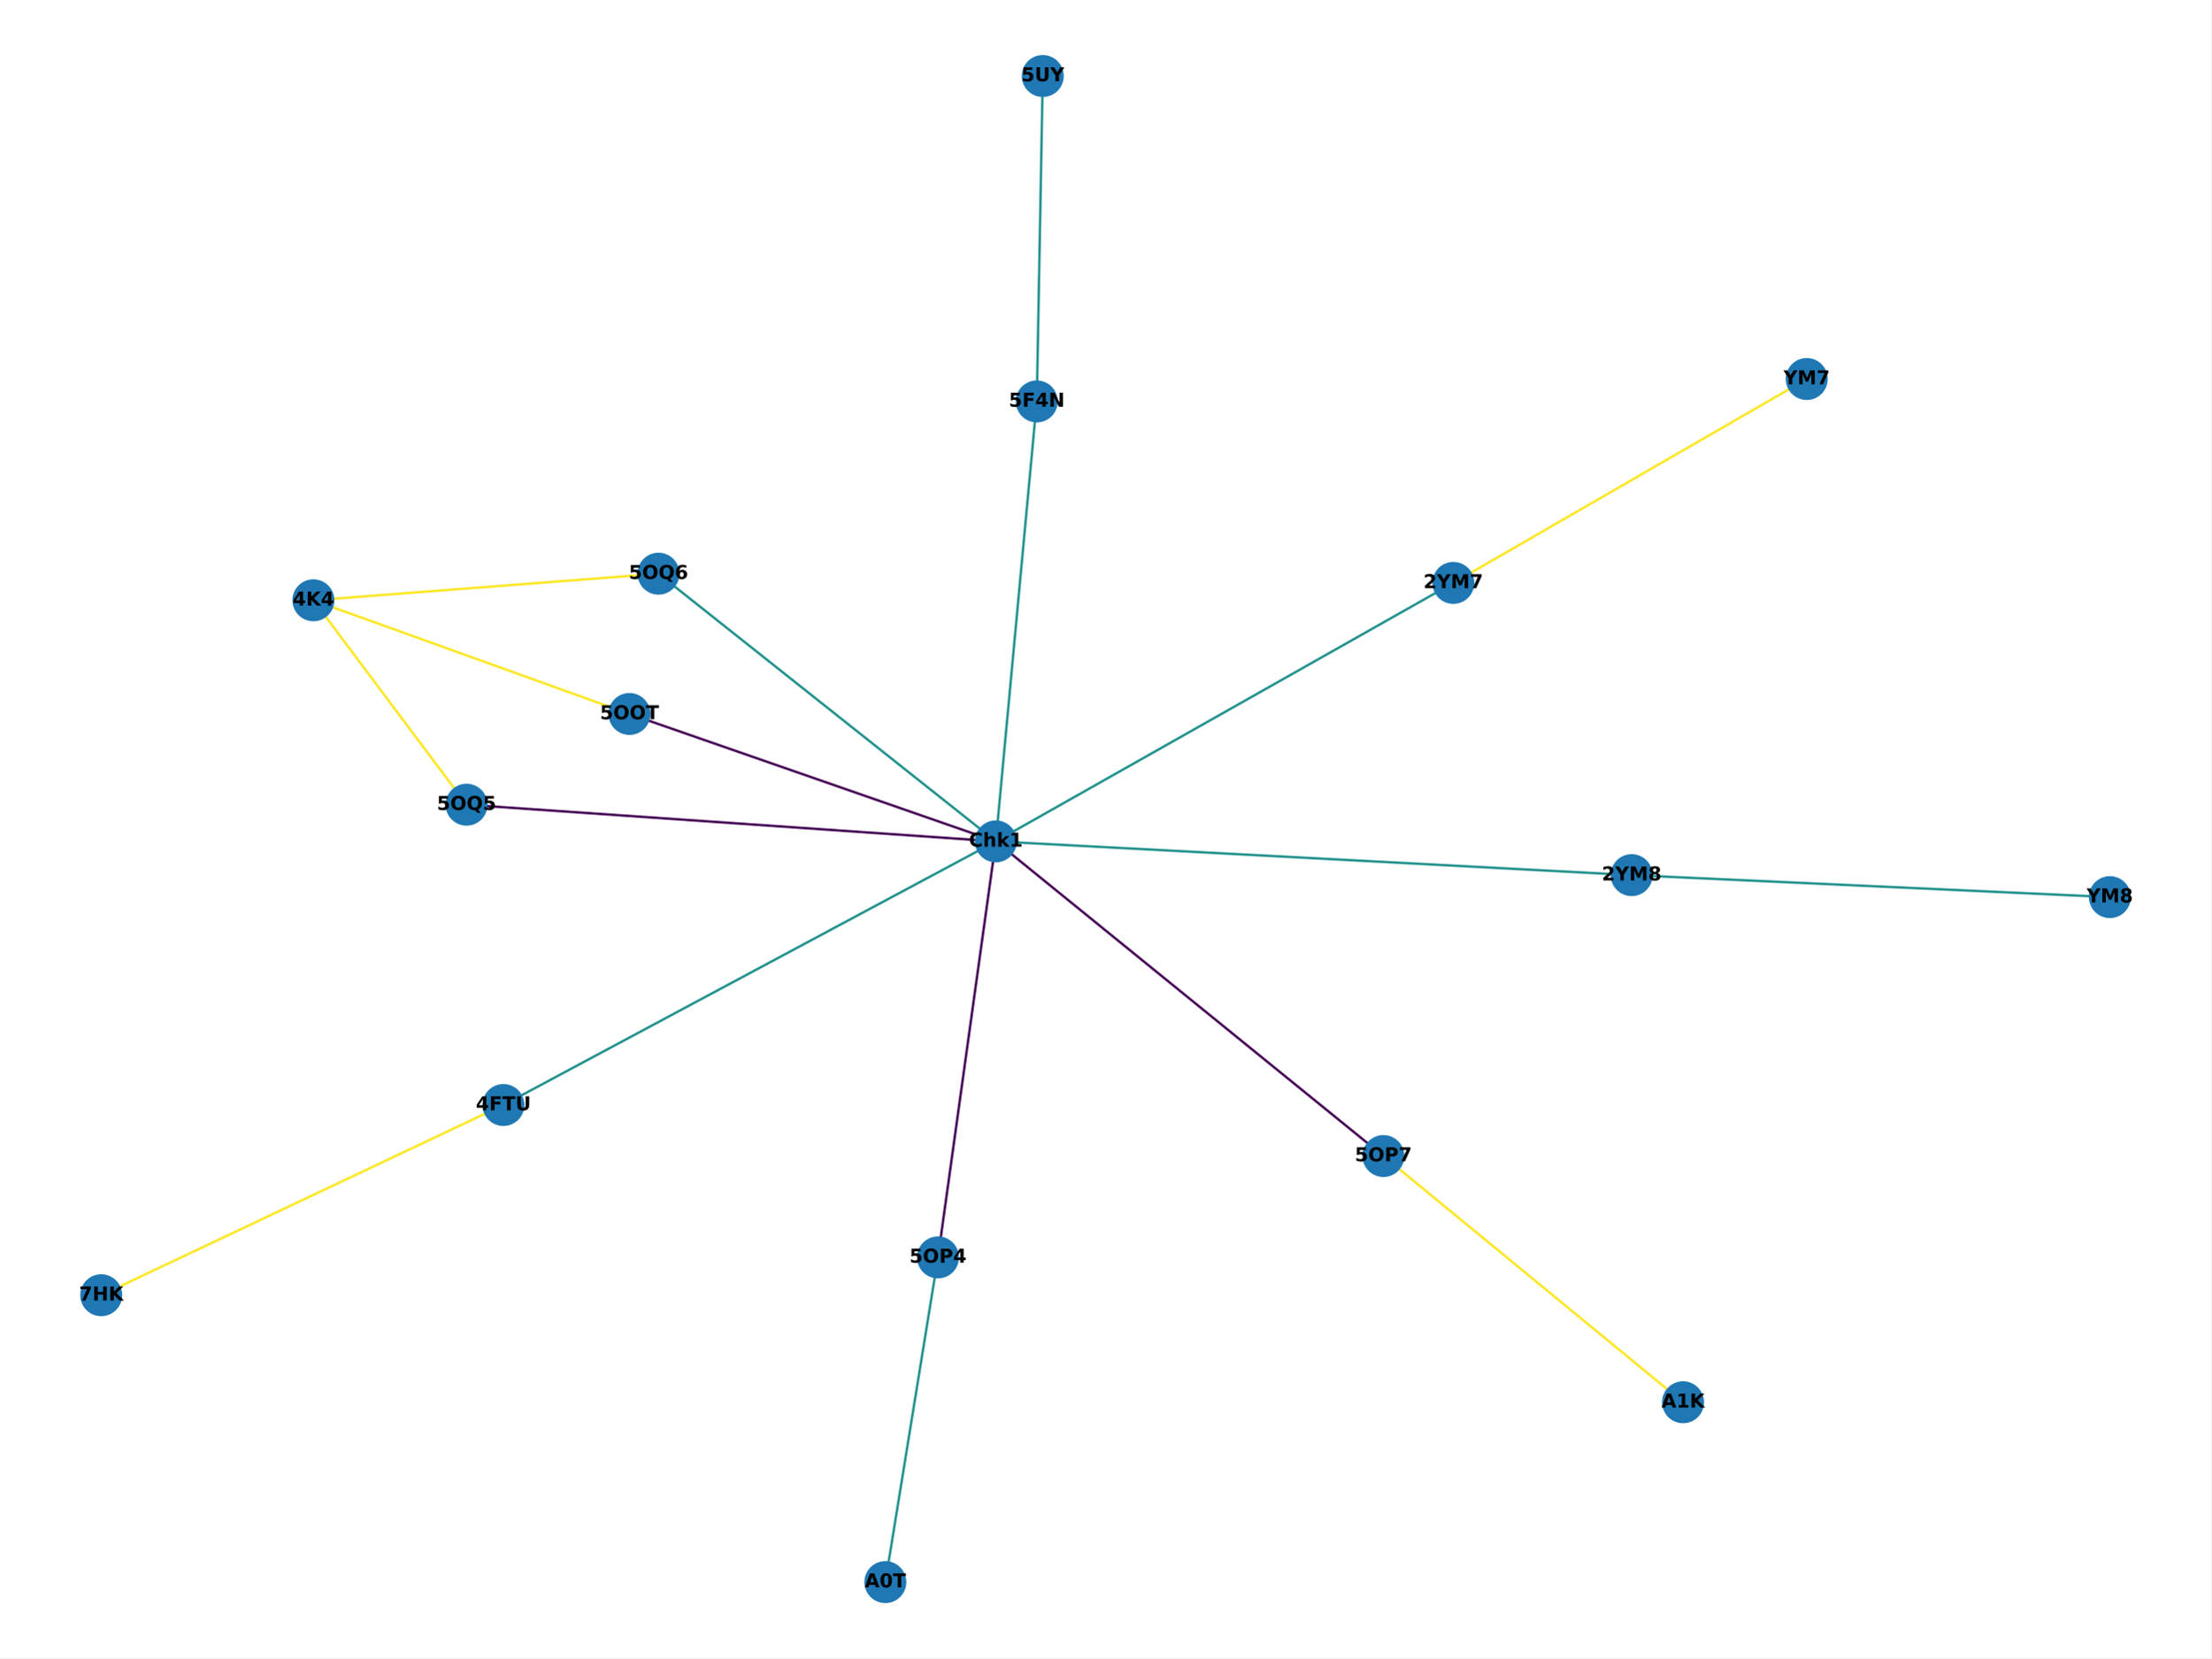
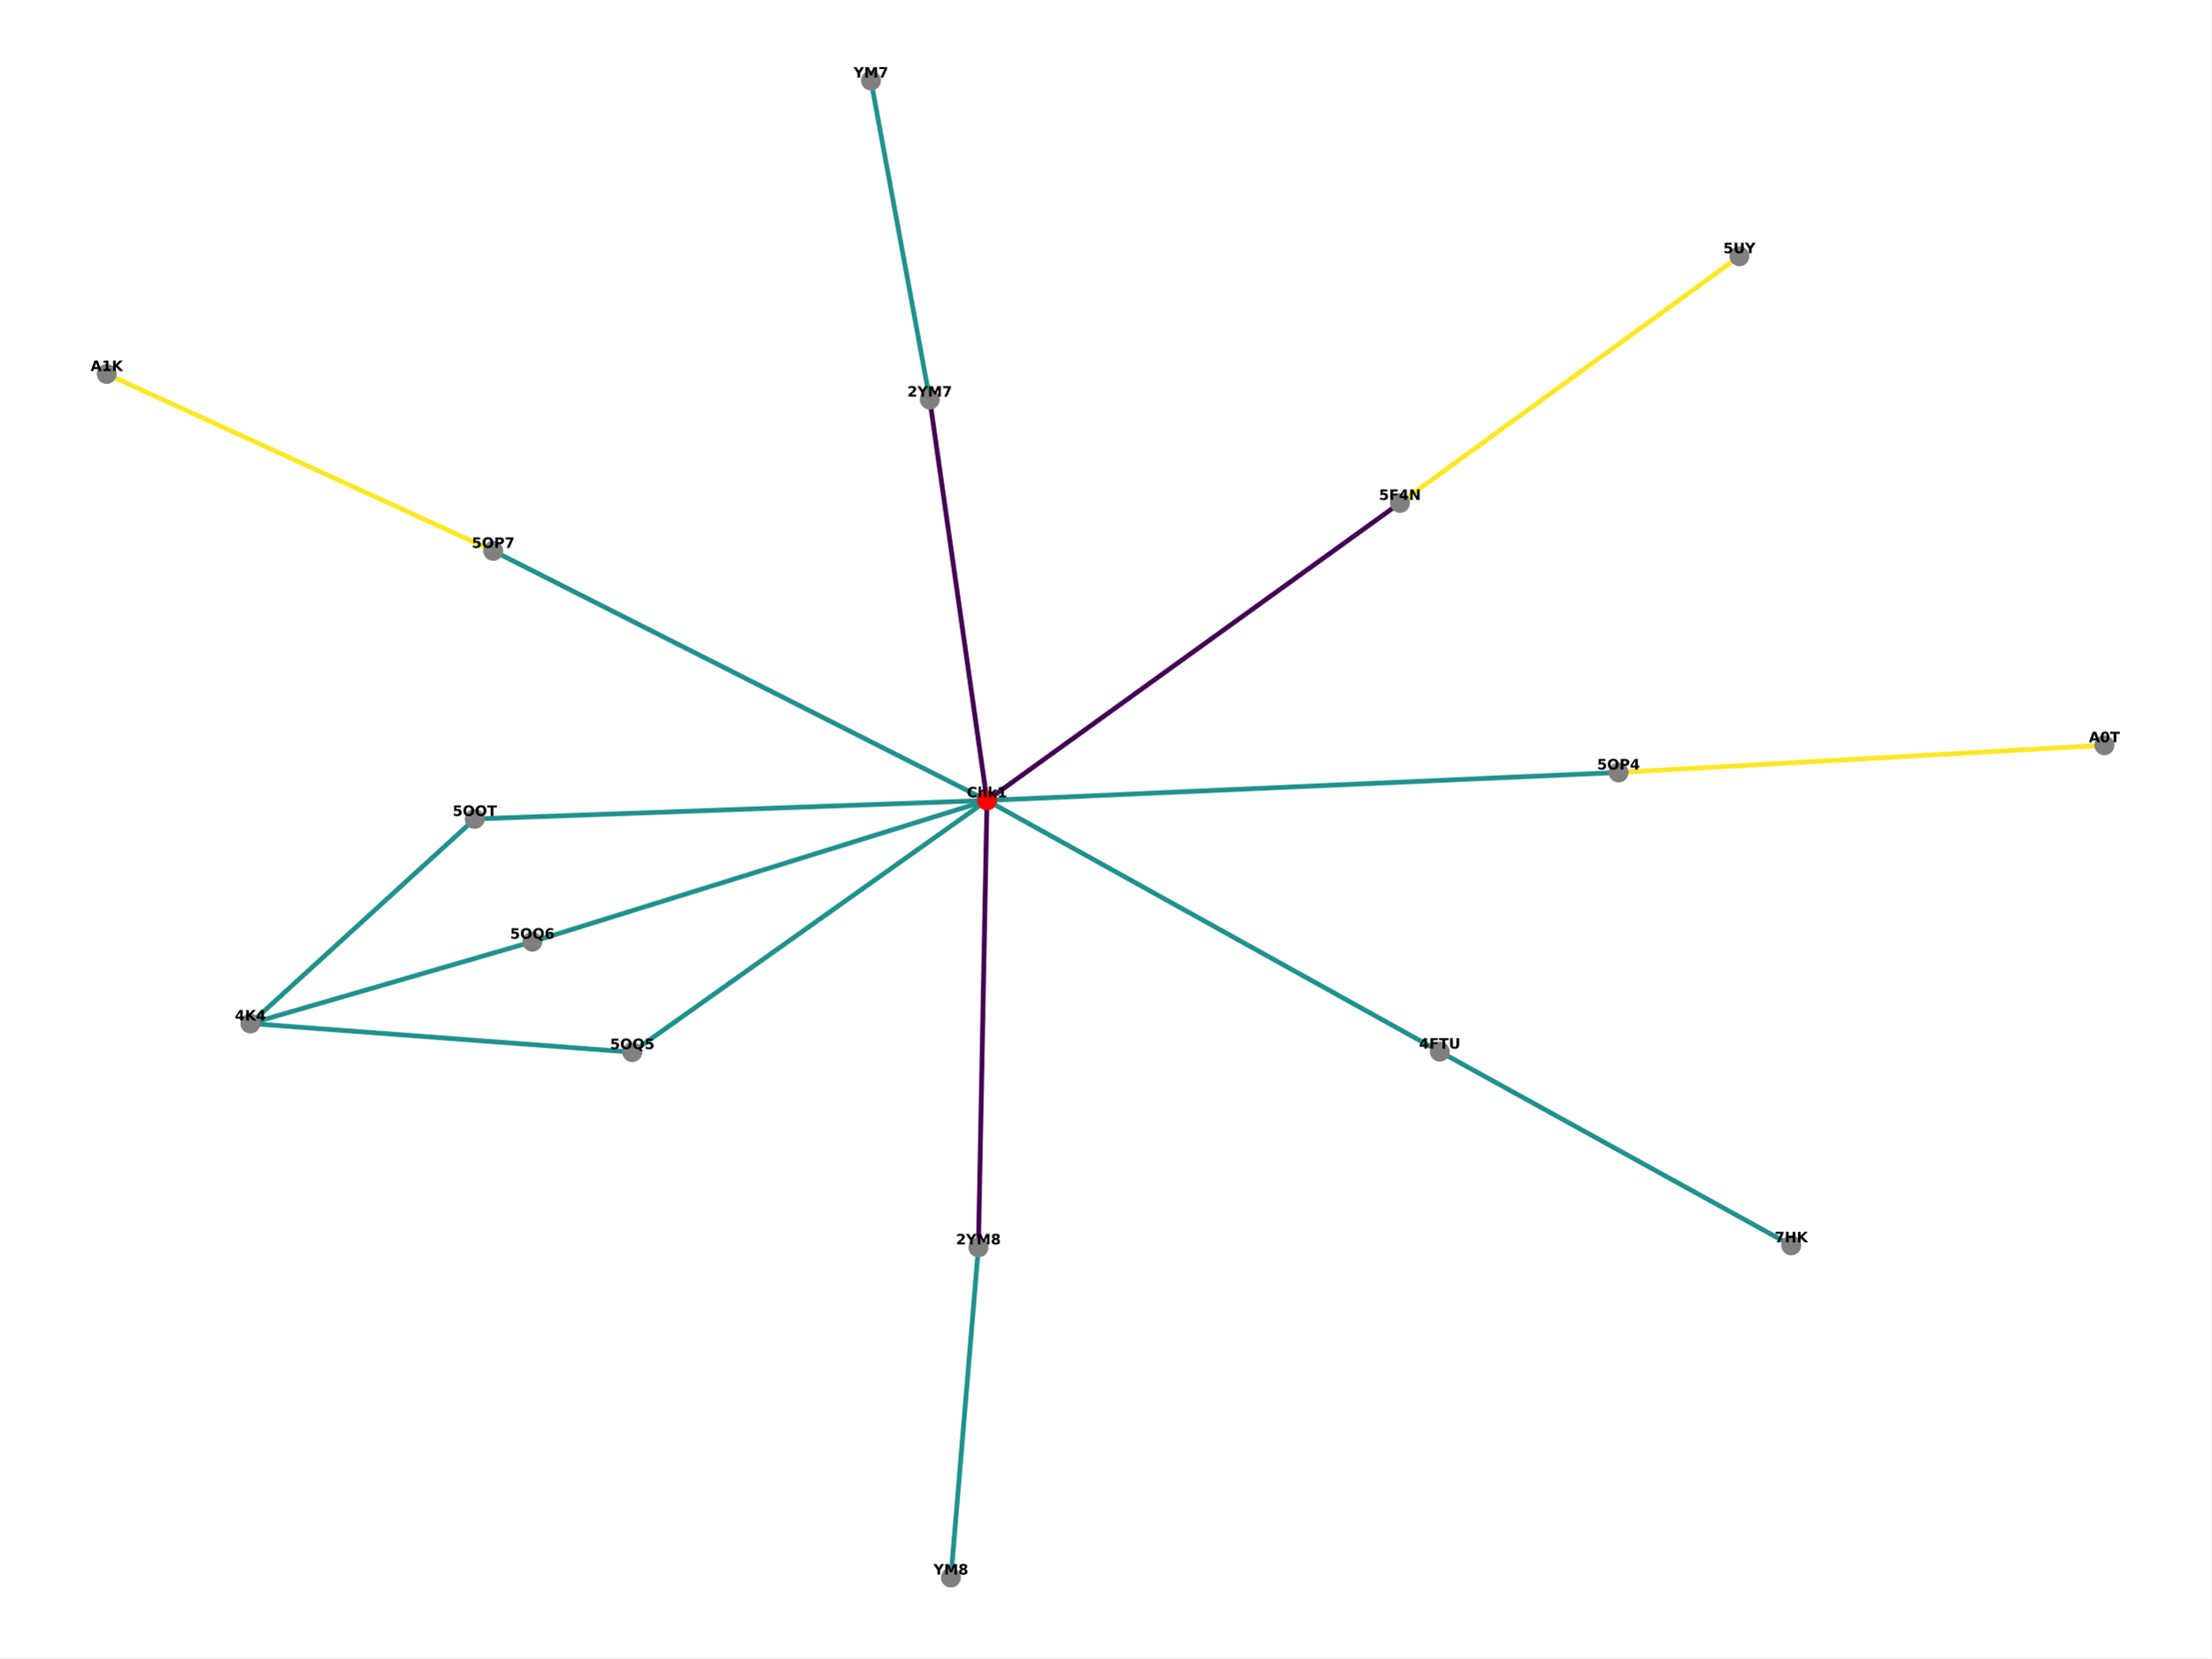
<svg xmlns="http://www.w3.org/2000/svg" xmlns:xlink="http://www.w3.org/1999/xlink" height="345.6pt" version="1.1" viewBox="0 0 460.8 345.6" width="460.8pt">
  <defs>
    <style type="text/css">
*{stroke-linecap:butt;stroke-linejoin:round;}
  </style>
  </defs>
  <g id="figure_1">
    <g id="patch_1">
      <path d="M 0 345.6  L 460.8 345.6  L 460.8 0  L 0 0  z " style="fill:#ffffff;" />
    </g>
    <g id="axes_1">
      <g id="LineCollection_1">
-         <path clip-path="url(#pb4982772d6)" d="M 21.093 269.965  L 104.908 230.319  " style="fill:none;stroke:#fde725;stroke-width:0.5;" />
-         <path clip-path="url(#pb4982772d6)" d="M 376.531 78.994  L 302.883 121.493  " style="fill:none;stroke:#fde725;stroke-width:0.5;" />
-         <path clip-path="url(#pb4982772d6)" d="M 350.755 292.277  L 288.307 240.955  " style="fill:none;stroke:#fde725;stroke-width:0.5;" />
-         <path clip-path="url(#pb4982772d6)" d="M 104.908 230.319  L 207.535 175.368  " style="fill:none;stroke:#21918c;stroke-width:0.5;" />
-         <path clip-path="url(#pb4982772d6)" d="M 216.066 83.669  L 207.535 175.368  " style="fill:none;stroke:#21918c;stroke-width:0.5;" />
-         <path clip-path="url(#pb4982772d6)" d="M 216.066 83.669  L 217.315 15.84  " style="fill:none;stroke:#21918c;stroke-width:0.5;" />
-         <path clip-path="url(#pb4982772d6)" d="M 302.883 121.493  L 207.535 175.368  " style="fill:none;stroke:#21918c;stroke-width:0.5;" />
-         <path clip-path="url(#pb4982772d6)" d="M 65.31 125.115  L 137.224 119.57  " style="fill:none;stroke:#fde725;stroke-width:0.5;" />
-         <path clip-path="url(#pb4982772d6)" d="M 65.31 125.115  L 131.174 148.811  " style="fill:none;stroke:#fde725;stroke-width:0.5;" />
-         <path clip-path="url(#pb4982772d6)" d="M 65.31 125.115  L 97.228 167.722  " style="fill:none;stroke:#fde725;stroke-width:0.5;" />
-         <path clip-path="url(#pb4982772d6)" d="M 340.048 182.404  L 207.535 175.368  " style="fill:none;stroke:#21918c;stroke-width:0.5;" />
-         <path clip-path="url(#pb4982772d6)" d="M 340.048 182.404  L 439.707 186.987  " style="fill:none;stroke:#21918c;stroke-width:0.5;" />
-         <path clip-path="url(#pb4982772d6)" d="M 137.224 119.57  L 207.535 175.368  " style="fill:none;stroke:#21918c;stroke-width:0.5;" />
-         <path clip-path="url(#pb4982772d6)" d="M 207.535 175.368  L 131.174 148.811  " style="fill:none;stroke:#440154;stroke-width:0.5;" />
-         <path clip-path="url(#pb4982772d6)" d="M 207.535 175.368  L 97.228 167.722  " style="fill:none;stroke:#440154;stroke-width:0.5;" />
-         <path clip-path="url(#pb4982772d6)" d="M 207.535 175.368  L 195.478 262.083  " style="fill:none;stroke:#440154;stroke-width:0.5;" />
-         <path clip-path="url(#pb4982772d6)" d="M 207.535 175.368  L 288.307 240.955  " style="fill:none;stroke:#440154;stroke-width:0.5;" />
-         <path clip-path="url(#pb4982772d6)" d="M 195.478 262.083  L 184.506 329.76  " style="fill:none;stroke:#21918c;stroke-width:0.5;" />
+         <path clip-path="url(#pa022f54df2)" d="M 362.5 53.403  L 291.764 104.821  " style="fill:none;stroke:#fde725;" />
+         <path clip-path="url(#pa022f54df2)" d="M 22.242 77.949  L 102.78 114.811  " style="fill:none;stroke:#fde725;" />
+         <path clip-path="url(#pa022f54df2)" d="M 131.768 219.3  L 205.691 166.831  " style="fill:none;stroke:#21918c;" />
+         <path clip-path="url(#pa022f54df2)" d="M 131.768 219.3  L 52.186 213.337  " style="fill:none;stroke:#21918c;" />
+         <path clip-path="url(#pa022f54df2)" d="M 98.939 170.688  L 205.691 166.831  " style="fill:none;stroke:#21918c;" />
+         <path clip-path="url(#pa022f54df2)" d="M 98.939 170.688  L 52.186 213.337  " style="fill:none;stroke:#21918c;" />
+         <path clip-path="url(#pa022f54df2)" d="M 110.936 196.282  L 205.691 166.831  " style="fill:none;stroke:#21918c;" />
+         <path clip-path="url(#pa022f54df2)" d="M 110.936 196.282  L 52.186 213.337  " style="fill:none;stroke:#21918c;" />
+         <path clip-path="url(#pa022f54df2)" d="M 102.78 114.811  L 205.691 166.831  " style="fill:none;stroke:#21918c;" />
+         <path clip-path="url(#pa022f54df2)" d="M 300.059 219.196  L 205.691 166.831  " style="fill:none;stroke:#21918c;" />
+         <path clip-path="url(#pa022f54df2)" d="M 300.059 219.196  L 373.299 259.572  " style="fill:none;stroke:#21918c;" />
+         <path clip-path="url(#pa022f54df2)" d="M 438.558 155.329  L 337.313 161.007  " style="fill:none;stroke:#fde725;" />
+         <path clip-path="url(#pa022f54df2)" d="M 337.313 161.007  L 205.691 166.831  " style="fill:none;stroke:#21918c;" />
+         <path clip-path="url(#pa022f54df2)" d="M 205.691 166.831  L 291.764 104.821  " style="fill:none;stroke:#440154;" />
+         <path clip-path="url(#pa022f54df2)" d="M 205.691 166.831  L 193.765 83.282  " style="fill:none;stroke:#440154;" />
+         <path clip-path="url(#pa022f54df2)" d="M 205.691 166.831  L 203.903 260.002  " style="fill:none;stroke:#440154;" />
+         <path clip-path="url(#pa022f54df2)" d="M 203.903 260.002  L 198.173 328.81  " style="fill:none;stroke:#21918c;" />
+         <path clip-path="url(#pa022f54df2)" d="M 193.765 83.282  L 181.51 16.79  " style="fill:none;stroke:#21918c;" />
      </g>
      <g id="PathCollection_1">
        <defs>
-           <path d="M 0 3.873  C 1.027 3.873 2.012 3.465 2.739 2.739  C 3.465 2.012 3.873 1.027 3.873 0  C 3.873 -1.027 3.465 -2.012 2.739 -2.739  C 2.012 -3.465 1.027 -3.873 0 -3.873  C -1.027 -3.873 -2.012 -3.465 -2.739 -2.739  C -3.465 -2.012 -3.873 -1.027 -3.873 0  C -3.873 1.027 -3.465 2.012 -2.739 2.739  C -2.012 3.465 -1.027 3.873 0 3.873  z " id="mdd17ee22dd" style="stroke:#1f78b4;" />
+           <path d="M 0 1.581  C 0.419 1.581 0.822 1.415 1.118 1.118  C 1.415 0.822 1.581 0.419 1.581 0  C 1.581 -0.419 1.415 -0.822 1.118 -1.118  C 0.822 -1.415 0.419 -1.581 0 -1.581  C -0.419 -1.581 -0.822 -1.415 -1.118 -1.118  C -1.415 -0.822 -1.581 -0.419 -1.581 0  C -1.581 0.419 -1.415 0.822 -1.118 1.118  C -0.822 1.415 -0.419 1.581 0 1.581  z " id="C0_0_3281ed47ff" />
        </defs>
-         <g clip-path="url(#pb4982772d6)">
-           <use style="fill:#1f78b4;stroke:#1f78b4;" x="21.093" xlink:href="#mdd17ee22dd" y="269.965" />
-           <use style="fill:#1f78b4;stroke:#1f78b4;" x="376.531" xlink:href="#mdd17ee22dd" y="78.994" />
-           <use style="fill:#1f78b4;stroke:#1f78b4;" x="350.755" xlink:href="#mdd17ee22dd" y="292.277" />
-           <use style="fill:#1f78b4;stroke:#1f78b4;" x="104.908" xlink:href="#mdd17ee22dd" y="230.319" />
-           <use style="fill:#1f78b4;stroke:#1f78b4;" x="216.066" xlink:href="#mdd17ee22dd" y="83.669" />
-           <use style="fill:#1f78b4;stroke:#1f78b4;" x="302.883" xlink:href="#mdd17ee22dd" y="121.493" />
-           <use style="fill:#1f78b4;stroke:#1f78b4;" x="65.31" xlink:href="#mdd17ee22dd" y="125.115" />
-           <use style="fill:#1f78b4;stroke:#1f78b4;" x="340.048" xlink:href="#mdd17ee22dd" y="182.404" />
-           <use style="fill:#1f78b4;stroke:#1f78b4;" x="137.224" xlink:href="#mdd17ee22dd" y="119.57" />
-           <use style="fill:#1f78b4;stroke:#1f78b4;" x="207.535" xlink:href="#mdd17ee22dd" y="175.368" />
-           <use style="fill:#1f78b4;stroke:#1f78b4;" x="97.228" xlink:href="#mdd17ee22dd" y="167.722" />
-           <use style="fill:#1f78b4;stroke:#1f78b4;" x="131.174" xlink:href="#mdd17ee22dd" y="148.811" />
-           <use style="fill:#1f78b4;stroke:#1f78b4;" x="195.478" xlink:href="#mdd17ee22dd" y="262.083" />
-           <use style="fill:#1f78b4;stroke:#1f78b4;" x="184.506" xlink:href="#mdd17ee22dd" y="329.76" />
-           <use style="fill:#1f78b4;stroke:#1f78b4;" x="288.307" xlink:href="#mdd17ee22dd" y="240.955" />
-           <use style="fill:#1f78b4;stroke:#1f78b4;" x="439.707" xlink:href="#mdd17ee22dd" y="186.987" />
-           <use style="fill:#1f78b4;stroke:#1f78b4;" x="217.315" xlink:href="#mdd17ee22dd" y="15.84" />
+         <g clip-path="url(#pa022f54df2)">
+           <use style="fill:#808080;stroke:#808080;" x="362.5" xlink:href="#C0_0_3281ed47ff" y="53.403" />
+         </g>
+         <g clip-path="url(#pa022f54df2)">
+           <use style="fill:#808080;stroke:#808080;" x="22.242" xlink:href="#C0_0_3281ed47ff" y="77.949" />
+         </g>
+         <g clip-path="url(#pa022f54df2)">
+           <use style="fill:#808080;stroke:#808080;" x="131.768" xlink:href="#C0_0_3281ed47ff" y="219.3" />
+         </g>
+         <g clip-path="url(#pa022f54df2)">
+           <use style="fill:#808080;stroke:#808080;" x="98.939" xlink:href="#C0_0_3281ed47ff" y="170.688" />
+         </g>
+         <g clip-path="url(#pa022f54df2)">
+           <use style="fill:#808080;stroke:#808080;" x="110.936" xlink:href="#C0_0_3281ed47ff" y="196.282" />
+         </g>
+         <g clip-path="url(#pa022f54df2)">
+           <use style="fill:#808080;stroke:#808080;" x="102.78" xlink:href="#C0_0_3281ed47ff" y="114.811" />
+         </g>
+         <g clip-path="url(#pa022f54df2)">
+           <use style="fill:#808080;stroke:#808080;" x="52.186" xlink:href="#C0_0_3281ed47ff" y="213.337" />
+         </g>
+         <g clip-path="url(#pa022f54df2)">
+           <use style="fill:#808080;stroke:#808080;" x="300.059" xlink:href="#C0_0_3281ed47ff" y="219.196" />
+         </g>
+         <g clip-path="url(#pa022f54df2)">
+           <use style="fill:#808080;stroke:#808080;" x="373.299" xlink:href="#C0_0_3281ed47ff" y="259.572" />
+         </g>
+         <g clip-path="url(#pa022f54df2)">
+           <use style="fill:#808080;stroke:#808080;" x="438.558" xlink:href="#C0_0_3281ed47ff" y="155.329" />
+         </g>
+         <g clip-path="url(#pa022f54df2)">
+           <use style="fill:#808080;stroke:#808080;" x="337.313" xlink:href="#C0_0_3281ed47ff" y="161.007" />
+         </g>
+         <g clip-path="url(#pa022f54df2)">
+           <use style="fill:#ff0000;stroke:#ff0000;" x="205.691" xlink:href="#C0_0_3281ed47ff" y="166.831" />
+         </g>
+         <g clip-path="url(#pa022f54df2)">
+           <use style="fill:#808080;stroke:#808080;" x="203.903" xlink:href="#C0_0_3281ed47ff" y="260.002" />
+         </g>
+         <g clip-path="url(#pa022f54df2)">
+           <use style="fill:#808080;stroke:#808080;" x="193.765" xlink:href="#C0_0_3281ed47ff" y="83.282" />
+         </g>
+         <g clip-path="url(#pa022f54df2)">
+           <use style="fill:#808080;stroke:#808080;" x="198.173" xlink:href="#C0_0_3281ed47ff" y="328.81" />
+         </g>
+         <g clip-path="url(#pa022f54df2)">
+           <use style="fill:#808080;stroke:#808080;" x="291.764" xlink:href="#C0_0_3281ed47ff" y="104.821" />
+         </g>
+         <g clip-path="url(#pa022f54df2)">
+           <use style="fill:#808080;stroke:#808080;" x="181.51" xlink:href="#C0_0_3281ed47ff" y="16.79" />
        </g>
      </g>
      <g id="text_1">
-         <g clip-path="url(#pb4982772d6)">
-           <defs>
-             <path d="M 6.688 72.906  L 61.625 72.906  L 61.625 62.312  L 33.203 0  L 14.891 0  L 41.797 59.078  L 6.688 59.078  z " id="DejaVuSans-Bold-55" />
-             <path d="M 9.188 72.906  L 27.984 72.906  L 27.984 45.125  L 55.719 45.125  L 55.719 72.906  L 74.516 72.906  L 74.516 0  L 55.719 0  L 55.719 30.906  L 27.984 30.906  L 27.984 0  L 9.188 0  z " id="DejaVuSans-Bold-72" />
-             <path d="M 9.188 72.906  L 27.984 72.906  L 27.984 46.297  L 55.078 72.906  L 76.906 72.906  L 41.797 38.375  L 80.516 0  L 56.984 0  L 27.984 28.719  L 27.984 0  L 9.188 0  z " id="DejaVuSans-Bold-75" />
-           </defs>
-           <g transform="translate(16.47787 271.0683)scale(0.04 -0.04)">
-             <use xlink:href="#DejaVuSans-Bold-55" />
-             <use x="69.58" xlink:href="#DejaVuSans-Bold-72" />
-             <use x="153.271" xlink:href="#DejaVuSans-Bold-75" />
+         <g clip-path="url(#pa022f54df2)">
+           <defs>
+             <path d="M 10.594 72.906  L 57.328 72.906  L 57.328 59.078  L 25.594 59.078  L 25.594 47.797  Q 27.734 48.391 29.906 48.703  Q 32.078 49.031 34.422 49.031  Q 47.75 49.031 55.172 42.359  Q 62.594 35.688 62.594 23.781  Q 62.594 11.969 54.516 5.266  Q 46.438 -1.422 32.078 -1.422  Q 25.875 -1.422 19.797 -0.219  Q 13.719 0.984 7.719 3.422  L 7.719 18.219  Q 13.672 14.797 19.016 13.078  Q 24.359 11.375 29.109 11.375  Q 35.938 11.375 39.859 14.719  Q 43.797 18.062 43.797 23.781  Q 43.797 29.547 39.859 32.859  Q 35.938 36.188 29.109 36.188  Q 25.047 36.188 20.453 35.125  Q 15.875 34.078 10.594 31.891  z " id="DejaVuSans-Bold-53" />
+             <path d="M 9.188 72.906  L 27.984 72.906  L 27.984 29.203  Q 27.984 20.172 30.938 16.281  Q 33.891 12.406 40.578 12.406  Q 47.312 12.406 50.266 16.281  Q 53.219 20.172 53.219 29.203  L 53.219 72.906  L 72.016 72.906  L 72.016 29.203  Q 72.016 13.719 64.25 6.141  Q 56.5 -1.422 40.578 -1.422  Q 24.703 -1.422 16.938 6.141  Q 9.188 13.719 9.188 29.203  z " id="DejaVuSans-Bold-85" />
+             <path d="M -0.984 72.906  L 19.578 72.906  L 36.188 46.922  L 52.781 72.906  L 73.391 72.906  L 45.609 30.719  L 45.609 0  L 26.812 0  L 26.812 30.719  z " id="DejaVuSans-Bold-89" />
+           </defs>
+           <g transform="translate(359.152 52.77909)scale(0.03 -0.03)">
+             <use xlink:href="#DejaVuSans-Bold-53" />
+             <use x="69.58" xlink:href="#DejaVuSans-Bold-85" />
+             <use x="150.781" xlink:href="#DejaVuSans-Bold-89" />
          </g>
        </g>
      </g>
      <g id="text_2">
-         <g clip-path="url(#pb4982772d6)">
-           <defs>
-             <path d="M -0.984 72.906  L 19.578 72.906  L 36.188 46.922  L 52.781 72.906  L 73.391 72.906  L 45.609 30.719  L 45.609 0  L 26.812 0  L 26.812 30.719  z " id="DejaVuSans-Bold-89" />
-             <path d="M 9.188 72.906  L 33.109 72.906  L 49.703 33.891  L 66.406 72.906  L 90.281 72.906  L 90.281 0  L 72.516 0  L 72.516 53.328  L 55.719 14.016  L 43.797 14.016  L 27 53.328  L 27 0  L 9.188 0  z " id="DejaVuSans-Bold-77" />
-           </defs>
-           <g transform="translate(371.7014 80.09823)scale(0.04 -0.04)">
-             <use xlink:href="#DejaVuSans-Bold-89" />
-             <use x="72.412" xlink:href="#DejaVuSans-Bold-77" />
-             <use x="171.924" xlink:href="#DejaVuSans-Bold-55" />
-           </g>
-         </g>
-       </g>
-       <g id="text_3">
-         <g clip-path="url(#pb4982772d6)">
+         <g clip-path="url(#pa022f54df2)">
          <defs>
            <path d="M 53.422 13.281  L 24.031 13.281  L 19.391 0  L 0.484 0  L 27.484 72.906  L 49.906 72.906  L 76.906 0  L 58.016 0  z M 28.719 26.812  L 48.688 26.812  L 38.719 55.812  z " id="DejaVuSans-Bold-65" />
            <path d="M 11.719 12.984  L 28.328 12.984  L 28.328 60.109  L 11.281 56.594  L 11.281 69.391  L 28.219 72.906  L 46.094 72.906  L 46.094 12.984  L 62.703 12.984  L 62.703 0  L 11.719 0  z " id="DejaVuSans-Bold-49" />
-           </defs>
-           <g transform="translate(346.2658 293.3811)scale(0.04 -0.04)">
+             <path d="M 9.188 72.906  L 27.984 72.906  L 27.984 46.297  L 55.078 72.906  L 76.906 72.906  L 41.797 38.375  L 80.516 0  L 56.984 0  L 27.984 28.719  L 27.984 0  L 9.188 0  z " id="DejaVuSans-Bold-75" />
+           </defs>
+           <g transform="translate(18.87474 77.32472)scale(0.03 -0.03)">
            <use xlink:href="#DejaVuSans-Bold-65" />
            <use x="77.393" xlink:href="#DejaVuSans-Bold-49" />
            <use x="146.973" xlink:href="#DejaVuSans-Bold-75" />
          </g>
        </g>
      </g>
+       <g id="text_3">
+         <g clip-path="url(#pa022f54df2)">
+           <defs>
+             <path d="M 42.484 60.594  Q 33.891 60.594 29.156 54.25  Q 24.422 47.906 24.422 36.375  Q 24.422 24.906 29.156 18.547  Q 33.891 12.203 42.484 12.203  Q 51.125 12.203 55.859 18.547  Q 60.594 24.906 60.594 36.375  Q 60.594 47.906 55.859 54.25  Q 51.125 60.594 42.484 60.594  z M 42.484 74.219  Q 60.062 74.219 70.016 64.156  Q 79.984 54.109 79.984 36.375  Q 79.984 18.703 70.016 8.641  Q 60.062 -1.422 42.484 -1.422  Q 24.953 -1.422 14.969 8.641  Q 4.984 18.703 4.984 36.375  Q 4.984 54.109 14.969 64.156  Q 24.953 74.219 42.484 74.219  z " id="DejaVuSans-Bold-79" />
+             <path d="M 44.484 -1.312  L 43.016 -1.312  Q 25 -1.312 14.984 8.641  Q 4.984 18.609 4.984 36.375  Q 4.984 54.109 14.969 64.156  Q 24.953 74.219 42.484 74.219  Q 60.203 74.219 70.094 64.25  Q 79.984 54.297 79.984 36.375  Q 79.984 24.078 74.734 15.188  Q 69.484 6.297 59.625 1.812  L 74.312 -14.594  L 56.391 -14.594  z M 42.484 60.594  Q 33.891 60.594 29.156 54.25  Q 24.422 47.906 24.422 36.375  Q 24.422 24.656 29.047 18.422  Q 33.688 12.203 42.484 12.203  Q 51.125 12.203 55.859 18.547  Q 60.594 24.906 60.594 36.375  Q 60.594 47.906 55.859 54.25  Q 51.125 60.594 42.484 60.594  z " id="DejaVuSans-Bold-81" />
+           </defs>
+           <g transform="translate(127.1305 218.6758)scale(0.03 -0.03)">
+             <use xlink:href="#DejaVuSans-Bold-53" />
+             <use x="69.58" xlink:href="#DejaVuSans-Bold-79" />
+             <use x="154.59" xlink:href="#DejaVuSans-Bold-81" />
+             <use x="239.6" xlink:href="#DejaVuSans-Bold-53" />
+           </g>
+         </g>
+       </g>
      <g id="text_4">
-         <g clip-path="url(#pb4982772d6)">
+         <g clip-path="url(#pa022f54df2)">
+           <defs>
+             <path d="M 0.484 72.906  L 67.672 72.906  L 67.672 58.688  L 43.5 58.688  L 43.5 0  L 24.703 0  L 24.703 58.688  L 0.484 58.688  z " id="DejaVuSans-Bold-84" />
+           </defs>
+           <g transform="translate(94.32147 170.0646)scale(0.03 -0.03)">
+             <use xlink:href="#DejaVuSans-Bold-53" />
+             <use x="69.58" xlink:href="#DejaVuSans-Bold-79" />
+             <use x="154.59" xlink:href="#DejaVuSans-Bold-79" />
+             <use x="239.6" xlink:href="#DejaVuSans-Bold-84" />
+           </g>
+         </g>
+       </g>
+       <g id="text_5">
+         <g clip-path="url(#pa022f54df2)">
+           <defs>
+             <path d="M 36.188 35.984  Q 31.25 35.984 28.781 32.781  Q 26.312 29.594 26.312 23.188  Q 26.312 16.797 28.781 13.594  Q 31.25 10.406 36.188 10.406  Q 41.156 10.406 43.625 13.594  Q 46.094 16.797 46.094 23.188  Q 46.094 29.594 43.625 32.781  Q 41.156 35.984 36.188 35.984  z M 59.422 71  L 59.422 57.516  Q 54.781 59.719 50.672 60.766  Q 46.578 61.812 42.672 61.812  Q 34.281 61.812 29.594 57.141  Q 24.906 52.484 24.125 43.312  Q 27.344 45.703 31.094 46.891  Q 34.859 48.094 39.312 48.094  Q 50.484 48.094 57.344 41.547  Q 64.203 35.016 64.203 24.422  Q 64.203 12.703 56.531 5.641  Q 48.875 -1.422 35.984 -1.422  Q 21.781 -1.422 13.984 8.172  Q 6.203 17.781 6.203 35.406  Q 6.203 53.469 15.312 63.797  Q 24.422 74.125 40.281 74.125  Q 45.312 74.125 50.047 73.344  Q 54.781 72.562 59.422 71  z " id="DejaVuSans-Bold-54" />
+           </defs>
+           <g transform="translate(106.2984 195.6585)scale(0.03 -0.03)">
+             <use xlink:href="#DejaVuSans-Bold-53" />
+             <use x="69.58" xlink:href="#DejaVuSans-Bold-79" />
+             <use x="154.59" xlink:href="#DejaVuSans-Bold-81" />
+             <use x="239.6" xlink:href="#DejaVuSans-Bold-54" />
+           </g>
+         </g>
+       </g>
+       <g id="text_6">
+         <g clip-path="url(#pa022f54df2)">
+           <defs>
+             <path d="M 9.188 72.906  L 40.375 72.906  Q 54.297 72.906 61.734 66.719  Q 69.188 60.547 69.188 49.125  Q 69.188 37.641 61.734 31.469  Q 54.297 25.297 40.375 25.297  L 27.984 25.297  L 27.984 0  L 9.188 0  z M 27.984 59.281  L 27.984 38.922  L 38.375 38.922  Q 43.844 38.922 46.828 41.578  Q 49.812 44.234 49.812 49.125  Q 49.812 54 46.828 56.641  Q 43.844 59.281 38.375 59.281  z " id="DejaVuSans-Bold-80" />
+             <path d="M 6.688 72.906  L 61.625 72.906  L 61.625 62.312  L 33.203 0  L 14.891 0  L 41.797 59.078  L 6.688 59.078  z " id="DejaVuSans-Bold-55" />
+           </defs>
+           <g transform="translate(98.3177 114.1869)scale(0.03 -0.03)">
+             <use xlink:href="#DejaVuSans-Bold-53" />
+             <use x="69.58" xlink:href="#DejaVuSans-Bold-79" />
+             <use x="154.59" xlink:href="#DejaVuSans-Bold-80" />
+             <use x="227.881" xlink:href="#DejaVuSans-Bold-55" />
+           </g>
+         </g>
+       </g>
+       <g id="text_7">
+         <g clip-path="url(#pa022f54df2)">
          <defs>
            <path d="M 36.812 57.422  L 16.219 26.906  L 36.812 26.906  z M 33.688 72.906  L 54.594 72.906  L 54.594 26.906  L 64.984 26.906  L 64.984 13.281  L 54.594 13.281  L 54.594 0  L 36.812 0  L 36.812 13.281  L 4.5 13.281  L 4.5 29.391  z " id="DejaVuSans-Bold-52" />
+           </defs>
+           <g transform="translate(48.9362 212.7126)scale(0.03 -0.03)">
+             <use xlink:href="#DejaVuSans-Bold-52" />
+             <use x="69.58" xlink:href="#DejaVuSans-Bold-75" />
+             <use x="147.07" xlink:href="#DejaVuSans-Bold-52" />
+           </g>
+         </g>
+       </g>
+       <g id="text_8">
+         <g clip-path="url(#pa022f54df2)">
+           <defs>
            <path d="M 9.188 72.906  L 59.906 72.906  L 59.906 58.688  L 27.984 58.688  L 27.984 45.125  L 58.016 45.125  L 58.016 30.906  L 27.984 30.906  L 27.984 0  L 9.188 0  z " id="DejaVuSans-Bold-70" />
-             <path d="M 0.484 72.906  L 67.672 72.906  L 67.672 58.688  L 43.5 58.688  L 43.5 0  L 24.703 0  L 24.703 58.688  L 0.484 58.688  z " id="DejaVuSans-Bold-84" />
-             <path d="M 9.188 72.906  L 27.984 72.906  L 27.984 29.203  Q 27.984 20.172 30.938 16.281  Q 33.891 12.406 40.578 12.406  Q 47.312 12.406 50.266 16.281  Q 53.219 20.172 53.219 29.203  L 53.219 72.906  L 72.016 72.906  L 72.016 29.203  Q 72.016 13.719 64.25 6.141  Q 56.5 -1.422 40.578 -1.422  Q 24.703 -1.422 16.938 6.141  Q 9.188 13.719 9.188 29.203  z " id="DejaVuSans-Bold-85" />
-           </defs>
-           <g transform="translate(99.16195 231.4228)scale(0.04 -0.04)">
+           </defs>
+           <g transform="translate(295.7489 218.572)scale(0.03 -0.03)">
            <use xlink:href="#DejaVuSans-Bold-52" />
            <use x="69.58" xlink:href="#DejaVuSans-Bold-70" />
            <use x="137.891" xlink:href="#DejaVuSans-Bold-84" />
            <use x="206.104" xlink:href="#DejaVuSans-Bold-85" />
          </g>
        </g>
      </g>
-       <g id="text_5">
-         <g clip-path="url(#pb4982772d6)">
-           <defs>
-             <path d="M 10.594 72.906  L 57.328 72.906  L 57.328 59.078  L 25.594 59.078  L 25.594 47.797  Q 27.734 48.391 29.906 48.703  Q 32.078 49.031 34.422 49.031  Q 47.75 49.031 55.172 42.359  Q 62.594 35.688 62.594 23.781  Q 62.594 11.969 54.516 5.266  Q 46.438 -1.422 32.078 -1.422  Q 25.875 -1.422 19.797 -0.219  Q 13.719 0.984 7.719 3.422  L 7.719 18.219  Q 13.672 14.797 19.016 13.078  Q 24.359 11.375 29.109 11.375  Q 35.938 11.375 39.859 14.719  Q 43.797 18.062 43.797 23.781  Q 43.797 29.547 39.859 32.859  Q 35.938 36.188 29.109 36.188  Q 25.047 36.188 20.453 35.125  Q 15.875 34.078 10.594 31.891  z " id="DejaVuSans-Bold-53" />
-             <path d="M 9.188 72.906  L 30.172 72.906  L 56.688 22.906  L 56.688 72.906  L 74.516 72.906  L 74.516 0  L 53.516 0  L 27 50  L 27 0  L 9.188 0  z " id="DejaVuSans-Bold-78" />
-           </defs>
-           <g transform="translate(210.243 84.77259)scale(0.04 -0.04)">
-             <use xlink:href="#DejaVuSans-Bold-53" />
-             <use x="69.58" xlink:href="#DejaVuSans-Bold-70" />
-             <use x="137.891" xlink:href="#DejaVuSans-Bold-52" />
-             <use x="207.471" xlink:href="#DejaVuSans-Bold-78" />
-           </g>
-         </g>
-       </g>
-       <g id="text_6">
-         <g clip-path="url(#pb4982772d6)">
+       <g id="text_9">
+         <g clip-path="url(#pa022f54df2)">
+           <defs>
+             <path d="M 9.188 72.906  L 27.984 72.906  L 27.984 45.125  L 55.719 45.125  L 55.719 72.906  L 74.516 72.906  L 74.516 0  L 55.719 0  L 55.719 30.906  L 27.984 30.906  L 27.984 0  L 9.188 0  z " id="DejaVuSans-Bold-72" />
+           </defs>
+           <g transform="translate(369.838 258.9478)scale(0.03 -0.03)">
+             <use xlink:href="#DejaVuSans-Bold-55" />
+             <use x="69.58" xlink:href="#DejaVuSans-Bold-72" />
+             <use x="153.271" xlink:href="#DejaVuSans-Bold-75" />
+           </g>
+         </g>
+       </g>
+       <g id="text_10">
+         <g clip-path="url(#pa022f54df2)">
+           <defs>
+             <path d="M 46 36.531  Q 46 50.203 43.438 55.781  Q 40.875 61.375 34.812 61.375  Q 28.766 61.375 26.172 55.781  Q 23.578 50.203 23.578 36.531  Q 23.578 22.703 26.172 17.031  Q 28.766 11.375 34.812 11.375  Q 40.828 11.375 43.406 17.031  Q 46 22.703 46 36.531  z M 64.797 36.375  Q 64.797 18.266 56.984 8.422  Q 49.172 -1.422 34.812 -1.422  Q 20.406 -1.422 12.594 8.422  Q 4.781 18.266 4.781 36.375  Q 4.781 54.547 12.594 64.375  Q 20.406 74.219 34.812 74.219  Q 49.172 74.219 56.984 64.375  Q 64.797 54.547 64.797 36.375  z " id="DejaVuSans-Bold-48" />
+           </defs>
+           <g transform="translate(435.3306 154.7048)scale(0.03 -0.03)">
+             <use xlink:href="#DejaVuSans-Bold-65" />
+             <use x="77.393" xlink:href="#DejaVuSans-Bold-48" />
+             <use x="146.973" xlink:href="#DejaVuSans-Bold-84" />
+           </g>
+         </g>
+       </g>
+       <g id="text_11">
+         <g clip-path="url(#pa022f54df2)">
+           <g transform="translate(332.8512 160.3832)scale(0.03 -0.03)">
+             <use xlink:href="#DejaVuSans-Bold-53" />
+             <use x="69.58" xlink:href="#DejaVuSans-Bold-79" />
+             <use x="154.59" xlink:href="#DejaVuSans-Bold-80" />
+             <use x="227.881" xlink:href="#DejaVuSans-Bold-52" />
+           </g>
+         </g>
+       </g>
+       <g id="text_12">
+         <g clip-path="url(#pa022f54df2)">
+           <defs>
+             <path d="M 67 4  Q 61.812 1.312 56.203 -0.047  Q 50.594 -1.422 44.484 -1.422  Q 26.266 -1.422 15.625 8.766  Q 4.984 18.953 4.984 36.375  Q 4.984 53.859 15.625 64.031  Q 26.266 74.219 44.484 74.219  Q 50.594 74.219 56.203 72.844  Q 61.812 71.484 67 68.797  L 67 53.719  Q 61.766 57.281 56.688 58.938  Q 51.609 60.594 46 60.594  Q 35.938 60.594 30.172 54.141  Q 24.422 47.703 24.422 36.375  Q 24.422 25.094 30.172 18.641  Q 35.938 12.203 46 12.203  Q 51.609 12.203 56.688 13.859  Q 61.766 15.531 67 19.094  z " id="DejaVuSans-Bold-67" />
+             <path d="M 63.375 33.297  L 63.375 0  L 45.797 0  L 45.797 5.422  L 45.797 25.391  Q 45.797 32.562 45.484 35.25  Q 45.172 37.938 44.391 39.203  Q 43.359 40.922 41.594 41.875  Q 39.844 42.828 37.594 42.828  Q 32.125 42.828 29 38.594  Q 25.875 34.375 25.875 26.906  L 25.875 0  L 8.406 0  L 8.406 75.984  L 25.875 75.984  L 25.875 46.688  Q 29.828 51.469 34.266 53.734  Q 38.719 56 44.094 56  Q 53.562 56 58.469 50.188  Q 63.375 44.391 63.375 33.297  z " id="DejaVuSans-Bold-104" />
+             <path d="M 8.406 75.984  L 25.875 75.984  L 25.875 34.625  L 46 54.688  L 66.312 54.688  L 39.594 29.594  L 68.406 0  L 47.219 0  L 25.875 22.797  L 25.875 0  L 8.406 0  z " id="DejaVuSans-Bold-107" />
+           </defs>
+           <g transform="translate(201.4813 166.2075)scale(0.03 -0.03)">
+             <use xlink:href="#DejaVuSans-Bold-67" />
+             <use x="73.389" xlink:href="#DejaVuSans-Bold-104" />
+             <use x="144.58" xlink:href="#DejaVuSans-Bold-107" />
+             <use x="211.084" xlink:href="#DejaVuSans-Bold-49" />
+           </g>
+         </g>
+       </g>
+       <g id="text_13">
+         <g clip-path="url(#pa022f54df2)">
          <defs>
            <path d="M 28.812 13.812  L 60.891 13.812  L 60.891 0  L 7.906 0  L 7.906 13.812  L 34.516 37.312  Q 38.094 40.531 39.797 43.609  Q 41.5 46.688 41.5 50  Q 41.5 55.125 38.062 58.25  Q 34.625 61.375 28.906 61.375  Q 24.516 61.375 19.281 59.5  Q 14.062 57.625 8.109 53.906  L 8.109 69.922  Q 14.453 72.016 20.656 73.109  Q 26.859 74.219 32.812 74.219  Q 45.906 74.219 53.156 68.453  Q 60.406 62.703 60.406 52.391  Q 60.406 46.438 57.328 41.281  Q 54.25 36.141 44.391 27.484  z " id="DejaVuSans-Bold-50" />
-           </defs>
-           <g transform="translate(296.6611 122.5972)scale(0.04 -0.04)">
+             <path d="M 9.188 72.906  L 33.109 72.906  L 49.703 33.891  L 66.406 72.906  L 90.281 72.906  L 90.281 0  L 72.516 0  L 72.516 53.328  L 55.719 14.016  L 43.797 14.016  L 27 53.328  L 27 0  L 9.188 0  z " id="DejaVuSans-Bold-77" />
+             <path d="M 34.812 32.625  Q 29.547 32.625 26.703 29.734  Q 23.875 26.859 23.875 21.484  Q 23.875 16.109 26.703 13.25  Q 29.547 10.406 34.812 10.406  Q 40.047 10.406 42.828 13.25  Q 45.609 16.109 45.609 21.484  Q 45.609 26.906 42.828 29.766  Q 40.047 32.625 34.812 32.625  z M 21.094 38.812  Q 14.453 40.828 11.078 44.969  Q 7.719 49.125 7.719 55.328  Q 7.719 64.547 14.594 69.375  Q 21.484 74.219 34.812 74.219  Q 48.047 74.219 54.922 69.406  Q 61.812 64.594 61.812 55.328  Q 61.812 49.125 58.422 44.969  Q 55.031 40.828 48.391 38.812  Q 55.812 36.766 59.594 32.156  Q 63.375 27.547 63.375 20.516  Q 63.375 9.672 56.172 4.125  Q 48.969 -1.422 34.812 -1.422  Q 20.609 -1.422 13.359 4.125  Q 6.109 9.672 6.109 20.516  Q 6.109 27.547 9.891 32.156  Q 13.672 36.766 21.094 38.812  z M 25.484 53.422  Q 25.484 49.078 27.906 46.734  Q 30.328 44.391 34.812 44.391  Q 39.203 44.391 41.594 46.734  Q 44 49.078 44 53.422  Q 44 57.766 41.594 60.078  Q 39.203 62.406 34.812 62.406  Q 30.328 62.406 27.906 60.062  Q 25.484 57.719 25.484 53.422  z " id="DejaVuSans-Bold-56" />
+           </defs>
+           <g transform="translate(199.2368 259.3781)scale(0.03 -0.03)">
+             <use xlink:href="#DejaVuSans-Bold-50" />
+             <use x="69.58" xlink:href="#DejaVuSans-Bold-89" />
+             <use x="141.992" xlink:href="#DejaVuSans-Bold-77" />
+             <use x="241.504" xlink:href="#DejaVuSans-Bold-56" />
+           </g>
+         </g>
+       </g>
+       <g id="text_14">
+         <g clip-path="url(#pa022f54df2)">
+           <g transform="translate(189.0984 82.65804)scale(0.03 -0.03)">
            <use xlink:href="#DejaVuSans-Bold-50" />
            <use x="69.58" xlink:href="#DejaVuSans-Bold-89" />
            <use x="141.992" xlink:href="#DejaVuSans-Bold-77" />
            <use x="241.504" xlink:href="#DejaVuSans-Bold-55" />
          </g>
        </g>
      </g>
-       <g id="text_7">
-         <g clip-path="url(#pb4982772d6)">
-           <g transform="translate(60.97693 126.2192)scale(0.04 -0.04)">
-             <use xlink:href="#DejaVuSans-Bold-52" />
-             <use x="69.58" xlink:href="#DejaVuSans-Bold-75" />
-             <use x="147.07" xlink:href="#DejaVuSans-Bold-52" />
-           </g>
-         </g>
-       </g>
-       <g id="text_8">
-         <g clip-path="url(#pb4982772d6)">
-           <defs>
-             <path d="M 34.812 32.625  Q 29.547 32.625 26.703 29.734  Q 23.875 26.859 23.875 21.484  Q 23.875 16.109 26.703 13.25  Q 29.547 10.406 34.812 10.406  Q 40.047 10.406 42.828 13.25  Q 45.609 16.109 45.609 21.484  Q 45.609 26.906 42.828 29.766  Q 40.047 32.625 34.812 32.625  z M 21.094 38.812  Q 14.453 40.828 11.078 44.969  Q 7.719 49.125 7.719 55.328  Q 7.719 64.547 14.594 69.375  Q 21.484 74.219 34.812 74.219  Q 48.047 74.219 54.922 69.406  Q 61.812 64.594 61.812 55.328  Q 61.812 49.125 58.422 44.969  Q 55.031 40.828 48.391 38.812  Q 55.812 36.766 59.594 32.156  Q 63.375 27.547 63.375 20.516  Q 63.375 9.672 56.172 4.125  Q 48.969 -1.422 34.812 -1.422  Q 20.609 -1.422 13.359 4.125  Q 6.109 9.672 6.109 20.516  Q 6.109 27.547 9.891 32.156  Q 13.672 36.766 21.094 38.812  z M 25.484 53.422  Q 25.484 49.078 27.906 46.734  Q 30.328 44.391 34.812 44.391  Q 39.203 44.391 41.594 46.734  Q 44 49.078 44 53.422  Q 44 57.766 41.594 60.078  Q 39.203 62.406 34.812 62.406  Q 30.328 62.406 27.906 60.062  Q 25.484 57.719 25.484 53.422  z " id="DejaVuSans-Bold-56" />
-           </defs>
-           <g transform="translate(333.826 183.5077)scale(0.04 -0.04)">
-             <use xlink:href="#DejaVuSans-Bold-50" />
-             <use x="69.58" xlink:href="#DejaVuSans-Bold-89" />
-             <use x="141.992" xlink:href="#DejaVuSans-Bold-77" />
-             <use x="241.504" xlink:href="#DejaVuSans-Bold-56" />
-           </g>
-         </g>
-       </g>
-       <g id="text_9">
-         <g clip-path="url(#pb4982772d6)">
-           <defs>
-             <path d="M 42.484 60.594  Q 33.891 60.594 29.156 54.25  Q 24.422 47.906 24.422 36.375  Q 24.422 24.906 29.156 18.547  Q 33.891 12.203 42.484 12.203  Q 51.125 12.203 55.859 18.547  Q 60.594 24.906 60.594 36.375  Q 60.594 47.906 55.859 54.25  Q 51.125 60.594 42.484 60.594  z M 42.484 74.219  Q 60.062 74.219 70.016 64.156  Q 79.984 54.109 79.984 36.375  Q 79.984 18.703 70.016 8.641  Q 60.062 -1.422 42.484 -1.422  Q 24.953 -1.422 14.969 8.641  Q 4.984 18.703 4.984 36.375  Q 4.984 54.109 14.969 64.156  Q 24.953 74.219 42.484 74.219  z " id="DejaVuSans-Bold-79" />
-             <path d="M 44.484 -1.312  L 43.016 -1.312  Q 25 -1.312 14.984 8.641  Q 4.984 18.609 4.984 36.375  Q 4.984 54.109 14.969 64.156  Q 24.953 74.219 42.484 74.219  Q 60.203 74.219 70.094 64.25  Q 79.984 54.297 79.984 36.375  Q 79.984 24.078 74.734 15.188  Q 69.484 6.297 59.625 1.812  L 74.312 -14.594  L 56.391 -14.594  z M 42.484 60.594  Q 33.891 60.594 29.156 54.25  Q 24.422 47.906 24.422 36.375  Q 24.422 24.656 29.047 18.422  Q 33.688 12.203 42.484 12.203  Q 51.125 12.203 55.859 18.547  Q 60.594 24.906 60.594 36.375  Q 60.594 47.906 55.859 54.25  Q 51.125 60.594 42.484 60.594  z " id="DejaVuSans-Bold-81" />
-             <path d="M 36.188 35.984  Q 31.25 35.984 28.781 32.781  Q 26.312 29.594 26.312 23.188  Q 26.312 16.797 28.781 13.594  Q 31.25 10.406 36.188 10.406  Q 41.156 10.406 43.625 13.594  Q 46.094 16.797 46.094 23.188  Q 46.094 29.594 43.625 32.781  Q 41.156 35.984 36.188 35.984  z M 59.422 71  L 59.422 57.516  Q 54.781 59.719 50.672 60.766  Q 46.578 61.812 42.672 61.812  Q 34.281 61.812 29.594 57.141  Q 24.906 52.484 24.125 43.312  Q 27.344 45.703 31.094 46.891  Q 34.859 48.094 39.312 48.094  Q 50.484 48.094 57.344 41.547  Q 64.203 35.016 64.203 24.422  Q 64.203 12.703 56.531 5.641  Q 48.875 -1.422 35.984 -1.422  Q 21.781 -1.422 13.984 8.172  Q 6.203 17.781 6.203 35.406  Q 6.203 53.469 15.312 63.797  Q 24.422 74.125 40.281 74.125  Q 45.312 74.125 50.047 73.344  Q 54.781 72.562 59.422 71  z " id="DejaVuSans-Bold-54" />
-           </defs>
-           <g transform="translate(131.0407 120.6741)scale(0.04 -0.04)">
-             <use xlink:href="#DejaVuSans-Bold-53" />
-             <use x="69.58" xlink:href="#DejaVuSans-Bold-79" />
-             <use x="154.59" xlink:href="#DejaVuSans-Bold-81" />
-             <use x="239.6" xlink:href="#DejaVuSans-Bold-54" />
-           </g>
-         </g>
-       </g>
-       <g id="text_10">
-         <g clip-path="url(#pb4982772d6)">
-           <defs>
-             <path d="M 67 4  Q 61.812 1.312 56.203 -0.047  Q 50.594 -1.422 44.484 -1.422  Q 26.266 -1.422 15.625 8.766  Q 4.984 18.953 4.984 36.375  Q 4.984 53.859 15.625 64.031  Q 26.266 74.219 44.484 74.219  Q 50.594 74.219 56.203 72.844  Q 61.812 71.484 67 68.797  L 67 53.719  Q 61.766 57.281 56.688 58.938  Q 51.609 60.594 46 60.594  Q 35.938 60.594 30.172 54.141  Q 24.422 47.703 24.422 36.375  Q 24.422 25.094 30.172 18.641  Q 35.938 12.203 46 12.203  Q 51.609 12.203 56.688 13.859  Q 61.766 15.531 67 19.094  z " id="DejaVuSans-Bold-67" />
-             <path d="M 63.375 33.297  L 63.375 0  L 45.797 0  L 45.797 5.422  L 45.797 25.391  Q 45.797 32.562 45.484 35.25  Q 45.172 37.938 44.391 39.203  Q 43.359 40.922 41.594 41.875  Q 39.844 42.828 37.594 42.828  Q 32.125 42.828 29 38.594  Q 25.875 34.375 25.875 26.906  L 25.875 0  L 8.406 0  L 8.406 75.984  L 25.875 75.984  L 25.875 46.688  Q 29.828 51.469 34.266 53.734  Q 38.719 56 44.094 56  Q 53.562 56 58.469 50.188  Q 63.375 44.391 63.375 33.297  z " id="DejaVuSans-Bold-104" />
-             <path d="M 8.406 75.984  L 25.875 75.984  L 25.875 34.625  L 46 54.688  L 66.312 54.688  L 39.594 29.594  L 68.406 0  L 47.219 0  L 25.875 22.797  L 25.875 0  L 8.406 0  z " id="DejaVuSans-Bold-107" />
-           </defs>
-           <g transform="translate(201.9219 176.4714)scale(0.04 -0.04)">
-             <use xlink:href="#DejaVuSans-Bold-67" />
-             <use x="73.389" xlink:href="#DejaVuSans-Bold-104" />
-             <use x="144.58" xlink:href="#DejaVuSans-Bold-107" />
-             <use x="211.084" xlink:href="#DejaVuSans-Bold-49" />
-           </g>
-         </g>
-       </g>
-       <g id="text_11">
-         <g clip-path="url(#pb4982772d6)">
-           <g transform="translate(91.04405 168.8254)scale(0.04 -0.04)">
-             <use xlink:href="#DejaVuSans-Bold-53" />
-             <use x="69.58" xlink:href="#DejaVuSans-Bold-79" />
-             <use x="154.59" xlink:href="#DejaVuSans-Bold-81" />
-             <use x="239.6" xlink:href="#DejaVuSans-Bold-53" />
-           </g>
-         </g>
-       </g>
-       <g id="text_12">
-         <g clip-path="url(#pb4982772d6)">
-           <g transform="translate(125.0179 149.9151)scale(0.04 -0.04)">
-             <use xlink:href="#DejaVuSans-Bold-53" />
-             <use x="69.58" xlink:href="#DejaVuSans-Bold-79" />
-             <use x="154.59" xlink:href="#DejaVuSans-Bold-79" />
-             <use x="239.6" xlink:href="#DejaVuSans-Bold-84" />
-           </g>
-         </g>
-       </g>
-       <g id="text_13">
-         <g clip-path="url(#pb4982772d6)">
-           <defs>
-             <path d="M 9.188 72.906  L 40.375 72.906  Q 54.297 72.906 61.734 66.719  Q 69.188 60.547 69.188 49.125  Q 69.188 37.641 61.734 31.469  Q 54.297 25.297 40.375 25.297  L 27.984 25.297  L 27.984 0  L 9.188 0  z M 27.984 59.281  L 27.984 38.922  L 38.375 38.922  Q 43.844 38.922 46.828 41.578  Q 49.812 44.234 49.812 49.125  Q 49.812 54 46.828 56.641  Q 43.844 59.281 38.375 59.281  z " id="DejaVuSans-Bold-80" />
-           </defs>
-           <g transform="translate(189.5291 263.1867)scale(0.04 -0.04)">
-             <use xlink:href="#DejaVuSans-Bold-53" />
-             <use x="69.58" xlink:href="#DejaVuSans-Bold-79" />
-             <use x="154.59" xlink:href="#DejaVuSans-Bold-80" />
-             <use x="227.881" xlink:href="#DejaVuSans-Bold-52" />
-           </g>
-         </g>
-       </g>
-       <g id="text_14">
-         <g clip-path="url(#pb4982772d6)">
-           <defs>
-             <path d="M 46 36.531  Q 46 50.203 43.438 55.781  Q 40.875 61.375 34.812 61.375  Q 28.766 61.375 26.172 55.781  Q 23.578 50.203 23.578 36.531  Q 23.578 22.703 26.172 17.031  Q 28.766 11.375 34.812 11.375  Q 40.828 11.375 43.406 17.031  Q 46 22.703 46 36.531  z M 64.797 36.375  Q 64.797 18.266 56.984 8.422  Q 49.172 -1.422 34.812 -1.422  Q 20.406 -1.422 12.594 8.422  Q 4.781 18.266 4.781 36.375  Q 4.781 54.547 12.594 64.375  Q 20.406 74.219 34.812 74.219  Q 49.172 74.219 56.984 64.375  Q 64.797 54.547 64.797 36.375  z " id="DejaVuSans-Bold-48" />
-           </defs>
-           <g transform="translate(180.2024 330.8636)scale(0.04 -0.04)">
-             <use xlink:href="#DejaVuSans-Bold-65" />
-             <use x="77.393" xlink:href="#DejaVuSans-Bold-48" />
-             <use x="146.973" xlink:href="#DejaVuSans-Bold-84" />
-           </g>
-         </g>
-       </g>
      <g id="text_15">
-         <g clip-path="url(#pb4982772d6)">
-           <g transform="translate(282.3574 242.0583)scale(0.04 -0.04)">
-             <use xlink:href="#DejaVuSans-Bold-53" />
-             <use x="69.58" xlink:href="#DejaVuSans-Bold-79" />
-             <use x="154.59" xlink:href="#DejaVuSans-Bold-80" />
-             <use x="227.881" xlink:href="#DejaVuSans-Bold-55" />
-           </g>
-         </g>
-       </g>
-       <g id="text_16">
-         <g clip-path="url(#pb4982772d6)">
-           <g transform="translate(434.8771 188.0904)scale(0.04 -0.04)">
+         <g clip-path="url(#pa022f54df2)">
+           <g transform="translate(194.5507 328.1864)scale(0.03 -0.03)">
            <use xlink:href="#DejaVuSans-Bold-89" />
            <use x="72.412" xlink:href="#DejaVuSans-Bold-77" />
            <use x="171.924" xlink:href="#DejaVuSans-Bold-56" />
          </g>
        </g>
      </g>
+       <g id="text_16">
+         <g clip-path="url(#pa022f54df2)">
+           <defs>
+             <path d="M 9.188 72.906  L 30.172 72.906  L 56.688 22.906  L 56.688 72.906  L 74.516 72.906  L 74.516 0  L 53.516 0  L 27 50  L 27 0  L 9.188 0  z " id="DejaVuSans-Bold-78" />
+           </defs>
+           <g transform="translate(287.3964 104.197)scale(0.03 -0.03)">
+             <use xlink:href="#DejaVuSans-Bold-53" />
+             <use x="69.58" xlink:href="#DejaVuSans-Bold-70" />
+             <use x="137.891" xlink:href="#DejaVuSans-Bold-52" />
+             <use x="207.471" xlink:href="#DejaVuSans-Bold-78" />
+           </g>
+         </g>
+       </g>
      <g id="text_17">
-         <g clip-path="url(#pb4982772d6)">
-           <g transform="translate(212.8513 16.94394)scale(0.04 -0.04)">
-             <use xlink:href="#DejaVuSans-Bold-53" />
-             <use x="69.58" xlink:href="#DejaVuSans-Bold-85" />
-             <use x="150.781" xlink:href="#DejaVuSans-Bold-89" />
+         <g clip-path="url(#pa022f54df2)">
+           <g transform="translate(177.8876 16.16577)scale(0.03 -0.03)">
+             <use xlink:href="#DejaVuSans-Bold-89" />
+             <use x="72.412" xlink:href="#DejaVuSans-Bold-77" />
+             <use x="171.924" xlink:href="#DejaVuSans-Bold-55" />
          </g>
        </g>
      </g>
    </g>
  </g>
  <defs>
-     <clipPath id="pb4982772d6">
+     <clipPath id="pa022f54df2">
      <rect height="345.6" width="460.8" x="0" y="0" />
    </clipPath>
  </defs>
</svg>
